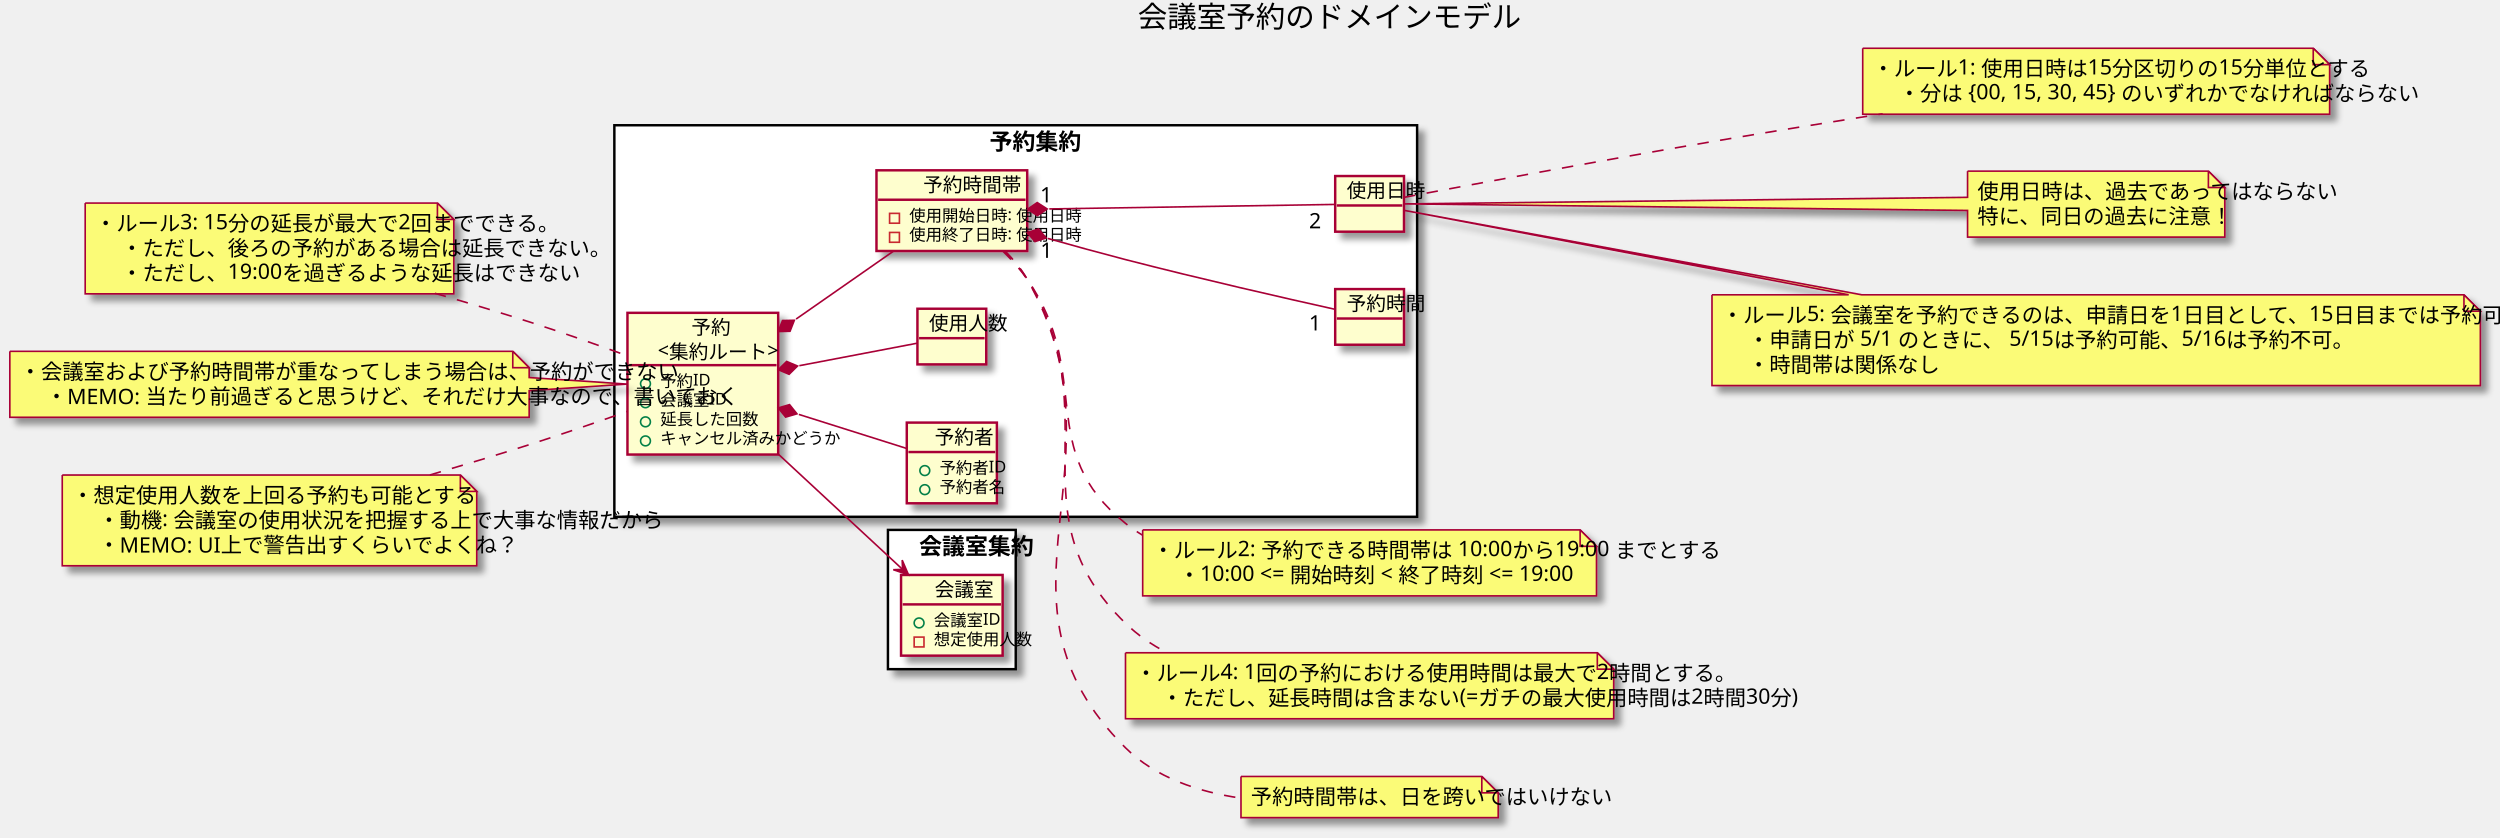
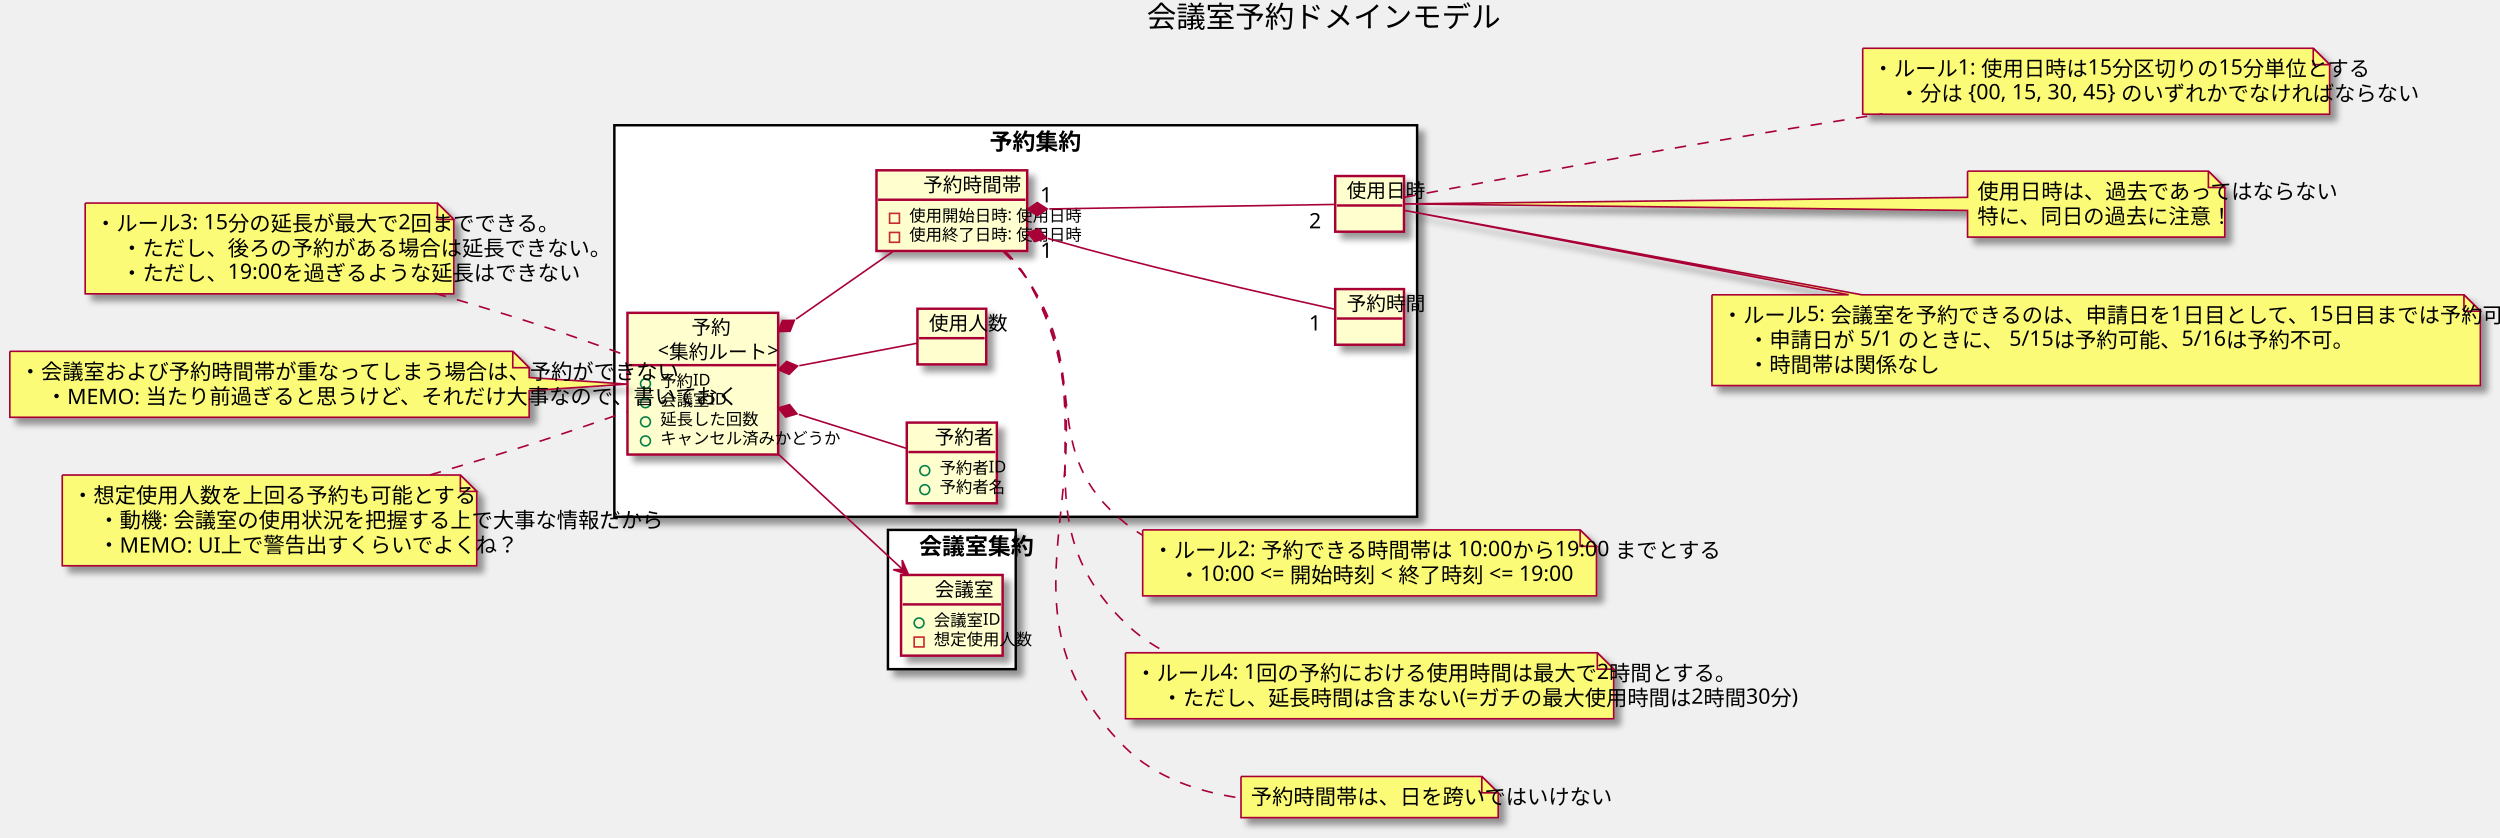
<svg xmlns="http://www.w3.org/2000/svg" contentScriptType="application/ecmascript" contentStyleType="text/css" height="511px" preserveAspectRatio="none" style="width:1526px;height:511px;" version="1.1" viewBox="0 0 1526 511" width="1526px" zoomAndPan="magnify">
  <defs>
-     <filter height="300%" id="ffsr97g3p9l5z" width="300%" x="-1" y="-1">
+     <filter height="300%" id="f1kozjpkpzmzqp" width="300%" x="-1" y="-1">
      <feGaussianBlur result="blurOut" stdDeviation="2.0" />
      <feColorMatrix in="blurOut" result="blurOut2" type="matrix" values="0 0 0 0 0 0 0 0 0 0 0 0 0 0 0 0 0 0 .4 0" />
      <feOffset dx="4.0" dy="4.0" in="blurOut2" result="blurOut3" />
      <feBlend in="SourceGraphic" in2="blurOut3" mode="normal" />
    </filter>
  </defs>
  <g>
-     <text fill="#000000" font-family="sans-serif" font-size="18" lengthAdjust="spacingAndGlyphs" textLength="143" x="694.5" y="16.708">会議室予約のドメインモデル</text>
-     <rect fill="#FFFFFF" filter="url(#ffsr97g3p9l5z)" height="239" style="stroke: #000000; stroke-width: 1.5;" width="490" x="375" y="76.453" />
+     <text fill="#000000" font-family="sans-serif" font-size="18" lengthAdjust="spacingAndGlyphs" textLength="132" x="700" y="16.708">会議室予約ドメインモデル</text>
+     <rect fill="#FFFFFF" filter="url(#f1kozjpkpzmzqp)" height="239" style="stroke: #000000; stroke-width: 1.5;" width="490" x="375" y="76.453" />
    <text fill="#000000" font-family="sans-serif" font-size="14" font-weight="bold" lengthAdjust="spacingAndGlyphs" textLength="32" x="604" y="91.448">予約集約</text>
-     <rect fill="#FFFFFF" filter="url(#ffsr97g3p9l5z)" height="85" style="stroke: #000000; stroke-width: 1.5;" width="78" x="542" y="323.453" />
+     <rect fill="#FFFFFF" filter="url(#f1kozjpkpzmzqp)" height="85" style="stroke: #000000; stroke-width: 1.5;" width="78" x="542" y="323.453" />
    <text fill="#000000" font-family="sans-serif" font-size="14" font-weight="bold" lengthAdjust="spacingAndGlyphs" textLength="40" x="561" y="338.448">会議室集約</text>
-     <rect fill="#FEFECE" filter="url(#ffsr97g3p9l5z)" height="86.5" style="stroke: #A80036; stroke-width: 1.5;" width="92" x="383" y="190.953" />
+     <rect fill="#FEFECE" filter="url(#f1kozjpkpzmzqp)" height="86.5" style="stroke: #A80036; stroke-width: 1.5;" width="92" x="383" y="190.953" />
    <text fill="#000000" font-family="sans-serif" font-size="12" lengthAdjust="spacingAndGlyphs" textLength="14" x="422" y="204.092">予約</text>
    <text fill="#000000" font-family="sans-serif" font-size="12" lengthAdjust="spacingAndGlyphs" textLength="55" x="401.5" y="218.06">&lt;集約ルート&gt;</text>
    <line style="stroke: #A80036; stroke-width: 1.5;" x1="384" x2="474" y1="222.891" y2="222.891" />
    <ellipse cx="394" cy="234.211" fill="none" rx="3" ry="3" style="stroke: #038048; stroke-width: 1.0;" />
    <text fill="#000000" font-family="sans-serif" font-size="10" lengthAdjust="spacingAndGlyphs" textLength="23" x="403" y="236.173">予約ID</text>
    <ellipse cx="394" cy="245.852" fill="none" rx="3" ry="3" style="stroke: #038048; stroke-width: 1.0;" />
    <text fill="#000000" font-family="sans-serif" font-size="10" lengthAdjust="spacingAndGlyphs" textLength="29" x="403" y="247.814">会議室ID</text>
    <ellipse cx="394" cy="257.492" fill="none" rx="3" ry="3" style="stroke: #038048; stroke-width: 1.0;" />
    <text fill="#000000" font-family="sans-serif" font-size="10" lengthAdjust="spacingAndGlyphs" textLength="36" x="403" y="259.454">延長した回数</text>
    <ellipse cx="394" cy="269.133" fill="none" rx="3" ry="3" style="stroke: #038048; stroke-width: 1.0;" />
    <text fill="#000000" font-family="sans-serif" font-size="10" lengthAdjust="spacingAndGlyphs" textLength="66" x="403" y="271.095">キャンセル済みかどうか</text>
-     <rect fill="#FEFECE" filter="url(#ffsr97g3p9l5z)" height="49.25" style="stroke: #A80036; stroke-width: 1.5;" width="55" x="553.5" y="257.953" />
+     <rect fill="#FEFECE" filter="url(#f1kozjpkpzmzqp)" height="49.25" style="stroke: #A80036; stroke-width: 1.5;" width="55" x="553.5" y="257.953" />
    <text fill="#000000" font-family="sans-serif" font-size="12" lengthAdjust="spacingAndGlyphs" textLength="21" x="570.5" y="271.092">予約者</text>
    <line style="stroke: #A80036; stroke-width: 1.5;" x1="554.5" x2="607.5" y1="275.922" y2="275.922" />
    <ellipse cx="564.5" cy="287.242" fill="none" rx="3" ry="3" style="stroke: #038048; stroke-width: 1.0;" />
    <text fill="#000000" font-family="sans-serif" font-size="10" lengthAdjust="spacingAndGlyphs" textLength="29" x="573.5" y="289.204">予約者ID</text>
    <ellipse cx="564.5" cy="298.883" fill="none" rx="3" ry="3" style="stroke: #038048; stroke-width: 1.0;" />
    <text fill="#000000" font-family="sans-serif" font-size="10" lengthAdjust="spacingAndGlyphs" textLength="24" x="573.5" y="300.845">予約者名</text>
-     <rect fill="#FEFECE" filter="url(#ffsr97g3p9l5z)" height="33.969" style="stroke: #A80036; stroke-width: 1.5;" width="42" x="560" y="188.453" />
+     <rect fill="#FEFECE" filter="url(#f1kozjpkpzmzqp)" height="33.969" style="stroke: #A80036; stroke-width: 1.5;" width="42" x="560" y="188.453" />
    <text fill="#000000" font-family="sans-serif" font-size="12" lengthAdjust="spacingAndGlyphs" textLength="28" x="567" y="201.592">使用人数</text>
    <line style="stroke: #A80036; stroke-width: 1.5;" x1="561" x2="601" y1="206.422" y2="206.422" />
-     <rect fill="#FEFECE" filter="url(#ffsr97g3p9l5z)" height="49.25" style="stroke: #A80036; stroke-width: 1.5;" width="92" x="535" y="103.953" />
+     <rect fill="#FEFECE" filter="url(#f1kozjpkpzmzqp)" height="49.25" style="stroke: #A80036; stroke-width: 1.5;" width="92" x="535" y="103.953" />
    <text fill="#000000" font-family="sans-serif" font-size="12" lengthAdjust="spacingAndGlyphs" textLength="35" x="563.5" y="117.092">予約時間帯</text>
    <line style="stroke: #A80036; stroke-width: 1.5;" x1="536" x2="626" y1="121.922" y2="121.922" />
    <rect fill="none" height="6" style="stroke: #C82930; stroke-width: 1.0;" width="6" x="543" y="130.242" />
    <text fill="#000000" font-family="sans-serif" font-size="10" lengthAdjust="spacingAndGlyphs" textLength="66" x="555" y="135.204">使用開始日時: 使用日時</text>
    <rect fill="none" height="6" style="stroke: #C82930; stroke-width: 1.0;" width="6" x="543" y="141.883" />
    <text fill="#000000" font-family="sans-serif" font-size="10" lengthAdjust="spacingAndGlyphs" textLength="66" x="555" y="146.845">使用終了日時: 使用日時</text>
-     <rect fill="#FEFECE" filter="url(#ffsr97g3p9l5z)" height="33.969" style="stroke: #A80036; stroke-width: 1.5;" width="42" x="815" y="176.453" />
+     <rect fill="#FEFECE" filter="url(#f1kozjpkpzmzqp)" height="33.969" style="stroke: #A80036; stroke-width: 1.5;" width="42" x="815" y="176.453" />
    <text fill="#000000" font-family="sans-serif" font-size="12" lengthAdjust="spacingAndGlyphs" textLength="28" x="822" y="189.592">予約時間</text>
    <line style="stroke: #A80036; stroke-width: 1.5;" x1="816" x2="856" y1="194.422" y2="194.422" />
-     <rect fill="#FEFECE" filter="url(#ffsr97g3p9l5z)" height="33.969" style="stroke: #A80036; stroke-width: 1.5;" width="42" x="815" y="107.453" />
+     <rect fill="#FEFECE" filter="url(#f1kozjpkpzmzqp)" height="33.969" style="stroke: #A80036; stroke-width: 1.5;" width="42" x="815" y="107.453" />
    <text fill="#000000" font-family="sans-serif" font-size="12" lengthAdjust="spacingAndGlyphs" textLength="28" x="822" y="120.592">使用日時</text>
    <line style="stroke: #A80036; stroke-width: 1.5;" x1="816" x2="856" y1="125.422" y2="125.422" />
-     <rect fill="#FEFECE" filter="url(#ffsr97g3p9l5z)" height="49.25" style="stroke: #A80036; stroke-width: 1.5;" width="62" x="550" y="350.953" />
+     <rect fill="#FEFECE" filter="url(#f1kozjpkpzmzqp)" height="49.25" style="stroke: #A80036; stroke-width: 1.5;" width="62" x="550" y="350.953" />
    <text fill="#000000" font-family="sans-serif" font-size="12" lengthAdjust="spacingAndGlyphs" textLength="21" x="570.5" y="364.092">会議室</text>
    <line style="stroke: #A80036; stroke-width: 1.5;" x1="551" x2="611" y1="368.922" y2="368.922" />
    <ellipse cx="561" cy="380.242" fill="none" rx="3" ry="3" style="stroke: #038048; stroke-width: 1.0;" />
    <text fill="#000000" font-family="sans-serif" font-size="10" lengthAdjust="spacingAndGlyphs" textLength="29" x="570" y="382.204">会議室ID</text>
    <rect fill="none" height="6" style="stroke: #C82930; stroke-width: 1.0;" width="6" x="558" y="388.883" />
    <text fill="#000000" font-family="sans-serif" font-size="10" lengthAdjust="spacingAndGlyphs" textLength="36" x="570" y="393.845">想定使用人数</text>
-     <path d="M52,123.953 L52,179.352 L277,179.352 L277,133.953 L267,123.953 L52,123.953 " fill="#FBFB77" filter="url(#ffsr97g3p9l5z)" style="stroke: #A80036; stroke-width: 1.0;" />
+     <path d="M52,123.953 L52,179.352 L277,179.352 L277,133.953 L267,123.953 L52,123.953 " fill="#FBFB77" filter="url(#f1kozjpkpzmzqp)" style="stroke: #A80036; stroke-width: 1.0;" />
    <path d="M267,123.953 L267,133.953 L277,133.953 L267,123.953 " fill="#FBFB77" style="stroke: #A80036; stroke-width: 1.0;" />
    <text fill="#000000" font-family="sans-serif" font-size="13" lengthAdjust="spacingAndGlyphs" textLength="192" x="58" y="141.02">・ルール3: 15分の延長が最大で2回までできる。</text>
    <text fill="#000000" font-family="sans-serif" font-size="13" lengthAdjust="spacingAndGlyphs" textLength="184" x="74" y="156.153">・ただし、後ろの予約がある場合は延長できない。</text>
    <text fill="#000000" font-family="sans-serif" font-size="13" lengthAdjust="spacingAndGlyphs" textLength="188" x="74" y="171.286">・ただし、19:00を過ぎるような延長はできない</text>
-     <path d="M6,214.453 L6,254.719 A0,0 0 0 0 6,254.719 L323,254.719 A0,0 0 0 0 323,254.719 L323,238.453 L382.762,234.453 L323,230.453 L323,224.453 L313,214.453 L6,214.453 A0,0 0 0 0 6,214.453 " fill="#FBFB77" filter="url(#ffsr97g3p9l5z)" style="stroke: #A80036; stroke-width: 1.0;" />
+     <path d="M6,214.453 L6,254.719 A0,0 0 0 0 6,254.719 L323,254.719 A0,0 0 0 0 323,254.719 L323,238.453 L382.762,234.453 L323,230.453 L323,224.453 L313,214.453 L6,214.453 A0,0 0 0 0 6,214.453 " fill="#FBFB77" filter="url(#f1kozjpkpzmzqp)" style="stroke: #A80036; stroke-width: 1.0;" />
    <path d="M313,214.453 L313,224.453 L323,224.453 L313,214.453 " fill="#FBFB77" style="stroke: #A80036; stroke-width: 1.0;" />
    <text fill="#000000" font-family="sans-serif" font-size="13" lengthAdjust="spacingAndGlyphs" textLength="248" x="12" y="231.52">・会議室および予約時間帯が重なってしまう場合は、予約ができない</text>
    <text fill="#000000" font-family="sans-serif" font-size="13" lengthAdjust="spacingAndGlyphs" textLength="280" x="28" y="246.653">・MEMO: 当たり前過ぎると思うけど、それだけ大事なので、書いておく</text>
-     <path d="M38,289.953 L38,345.352 L291,345.352 L291,299.953 L281,289.953 L38,289.953 " fill="#FBFB77" filter="url(#ffsr97g3p9l5z)" style="stroke: #A80036; stroke-width: 1.0;" />
+     <path d="M38,289.953 L38,345.352 L291,345.352 L291,299.953 L281,289.953 L38,289.953 " fill="#FBFB77" filter="url(#f1kozjpkpzmzqp)" style="stroke: #A80036; stroke-width: 1.0;" />
    <path d="M281,289.953 L281,299.953 L291,299.953 L281,289.953 " fill="#FBFB77" style="stroke: #A80036; stroke-width: 1.0;" />
    <text fill="#000000" font-family="sans-serif" font-size="13" lengthAdjust="spacingAndGlyphs" textLength="152" x="44" y="307.02">・想定使用人数を上回る予約も可能とする</text>
    <text fill="#000000" font-family="sans-serif" font-size="13" lengthAdjust="spacingAndGlyphs" textLength="216" x="60" y="322.153">・動機: 会議室の使用状況を把握する上で大事な情報だから</text>
    <text fill="#000000" font-family="sans-serif" font-size="13" lengthAdjust="spacingAndGlyphs" textLength="181" x="60" y="337.286">・MEMO: UI上で警告出すくらいでよくね？</text>
-     <path d="M697.5,323.453 L697.5,363.719 L974.5,363.719 L974.5,333.453 L964.5,323.453 L697.5,323.453 " fill="#FBFB77" filter="url(#ffsr97g3p9l5z)" style="stroke: #A80036; stroke-width: 1.0;" />
+     <path d="M697.5,323.453 L697.5,363.719 L974.5,363.719 L974.5,333.453 L964.5,323.453 L697.5,323.453 " fill="#FBFB77" filter="url(#f1kozjpkpzmzqp)" style="stroke: #A80036; stroke-width: 1.0;" />
    <path d="M964.5,323.453 L964.5,333.453 L974.5,333.453 L964.5,323.453 " fill="#FBFB77" style="stroke: #A80036; stroke-width: 1.0;" />
    <text fill="#000000" font-family="sans-serif" font-size="13" lengthAdjust="spacingAndGlyphs" textLength="256" x="703.5" y="340.52">・ルール2: 予約できる時間帯は 10:00から19:00 までとする</text>
    <text fill="#000000" font-family="sans-serif" font-size="13" lengthAdjust="spacingAndGlyphs" textLength="223" x="719.5" y="355.653">・10:00 &lt;= 開始時刻 &lt; 終了時刻 &lt;= 19:00</text>
-     <path d="M687,398.453 L687,438.719 L985,438.719 L985,408.453 L975,398.453 L687,398.453 " fill="#FBFB77" filter="url(#ffsr97g3p9l5z)" style="stroke: #A80036; stroke-width: 1.0;" />
+     <path d="M687,398.453 L687,438.719 L985,438.719 L985,408.453 L975,398.453 L687,398.453 " fill="#FBFB77" filter="url(#f1kozjpkpzmzqp)" style="stroke: #A80036; stroke-width: 1.0;" />
    <path d="M975,398.453 L975,408.453 L985,408.453 L975,398.453 " fill="#FBFB77" style="stroke: #A80036; stroke-width: 1.0;" />
    <text fill="#000000" font-family="sans-serif" font-size="13" lengthAdjust="spacingAndGlyphs" textLength="240" x="693" y="415.52">・ルール4: 1回の予約における使用時間は最大で2時間とする。</text>
    <text fill="#000000" font-family="sans-serif" font-size="13" lengthAdjust="spacingAndGlyphs" textLength="261" x="709" y="430.653">・ただし、延長時間は含まない(=ガチの最大使用時間は2時間30分)</text>
-     <path d="M757.5,473.953 L757.5,499.086 L914.5,499.086 L914.5,483.953 L904.5,473.953 L757.5,473.953 " fill="#FBFB77" filter="url(#ffsr97g3p9l5z)" style="stroke: #A80036; stroke-width: 1.0;" />
+     <path d="M757.5,473.953 L757.5,499.086 L914.5,499.086 L914.5,483.953 L904.5,473.953 L757.5,473.953 " fill="#FBFB77" filter="url(#f1kozjpkpzmzqp)" style="stroke: #A80036; stroke-width: 1.0;" />
    <path d="M904.5,473.953 L904.5,483.953 L914.5,483.953 L904.5,473.953 " fill="#FBFB77" style="stroke: #A80036; stroke-width: 1.0;" />
    <text fill="#000000" font-family="sans-serif" font-size="13" lengthAdjust="spacingAndGlyphs" textLength="136" x="763.5" y="491.02">予約時間帯は、日を跨いではいけない</text>
-     <path d="M1137,29.453 L1137,69.719 L1422,69.719 L1422,39.453 L1412,29.453 L1137,29.453 " fill="#FBFB77" filter="url(#ffsr97g3p9l5z)" style="stroke: #A80036; stroke-width: 1.0;" />
+     <path d="M1137,29.453 L1137,69.719 L1422,69.719 L1422,39.453 L1412,29.453 L1137,29.453 " fill="#FBFB77" filter="url(#f1kozjpkpzmzqp)" style="stroke: #A80036; stroke-width: 1.0;" />
    <path d="M1412,29.453 L1412,39.453 L1422,39.453 L1412,29.453 " fill="#FBFB77" style="stroke: #A80036; stroke-width: 1.0;" />
    <text fill="#000000" font-family="sans-serif" font-size="13" lengthAdjust="spacingAndGlyphs" textLength="208" x="1143" y="46.52">・ルール1: 使用日時は15分区切りの15分単位とする</text>
    <text fill="#000000" font-family="sans-serif" font-size="13" lengthAdjust="spacingAndGlyphs" textLength="248" x="1159" y="61.653">・分は {00, 15, 30, 45} のいずれかでなければならない</text>
-     <path d="M1201,104.453 L1201,120.453 L857.093,124.453 L1201,128.453 L1201,144.719 A0,0 0 0 0 1201,144.719 L1358,144.719 A0,0 0 0 0 1358,144.719 L1358,114.453 L1348,104.453 L1201,104.453 A0,0 0 0 0 1201,104.453 " fill="#FBFB77" filter="url(#ffsr97g3p9l5z)" style="stroke: #A80036; stroke-width: 1.0;" />
+     <path d="M1201,104.453 L1201,120.453 L857.093,124.453 L1201,128.453 L1201,144.719 A0,0 0 0 0 1201,144.719 L1358,144.719 A0,0 0 0 0 1358,144.719 L1358,114.453 L1348,104.453 L1201,104.453 A0,0 0 0 0 1201,104.453 " fill="#FBFB77" filter="url(#f1kozjpkpzmzqp)" style="stroke: #A80036; stroke-width: 1.0;" />
    <path d="M1348,104.453 L1348,114.453 L1358,114.453 L1348,104.453 " fill="#FBFB77" style="stroke: #A80036; stroke-width: 1.0;" />
    <text fill="#000000" font-family="sans-serif" font-size="13" lengthAdjust="spacingAndGlyphs" textLength="136" x="1207" y="121.52">使用日時は、過去であってはならない</text>
    <text fill="#000000" font-family="sans-serif" font-size="13" lengthAdjust="spacingAndGlyphs" textLength="96" x="1207" y="136.653">特に、同日の過去に注意！</text>
-     <path d="M1045,179.953 L1045,235.352 A0,0 0 0 0 1045,235.352 L1514,235.352 A0,0 0 0 0 1514,235.352 L1514,189.953 L1504,179.953 L1136.428,179.953 L857.093,128.4 L1128.428,179.953 L1045,179.953 A0,0 0 0 0 1045,179.953 " fill="#FBFB77" filter="url(#ffsr97g3p9l5z)" style="stroke: #A80036; stroke-width: 1.0;" />
+     <path d="M1045,179.953 L1045,235.352 A0,0 0 0 0 1045,235.352 L1514,235.352 A0,0 0 0 0 1514,235.352 L1514,189.953 L1504,179.953 L1136.428,179.953 L857.093,128.4 L1128.428,179.953 L1045,179.953 A0,0 0 0 0 1045,179.953 " fill="#FBFB77" filter="url(#f1kozjpkpzmzqp)" style="stroke: #A80036; stroke-width: 1.0;" />
    <path d="M1504,179.953 L1504,189.953 L1514,189.953 L1504,179.953 " fill="#FBFB77" style="stroke: #A80036; stroke-width: 1.0;" />
    <text fill="#000000" font-family="sans-serif" font-size="13" lengthAdjust="spacingAndGlyphs" textLength="448" x="1051" y="197.02">・ルール5: 会議室を予約できるのは、申請日を1日目として、15日目までは予約可能とする。土日や祝日は考慮しない。</text>
    <text fill="#000000" font-family="sans-serif" font-size="13" lengthAdjust="spacingAndGlyphs" textLength="264" x="1067" y="212.153">・申請日が 5/1 のときに、 5/15は予約可能、5/16は予約不可。</text>
    <text fill="#000000" font-family="sans-serif" font-size="13" lengthAdjust="spacingAndGlyphs" textLength="72" x="1067" y="227.286">・時間帯は関係なし</text>
    <path d="M475.017,277.14 C499.632,299.974 529.244,327.443 550.903,347.534 " fill="none" id="c1-会議室" style="stroke: #A80036; stroke-width: 1.0;" />
    <polygon fill="#A80036" points="554.579,350.944,550.701,341.891,550.913,347.544,545.261,347.756,554.579,350.944" style="stroke: #A80036; stroke-width: 1.0;" />
    <path d="M487.63,252.968 C510.192,260.093 534.912,267.899 553.245,273.688 " fill="none" id="c1-予約者" style="stroke: #A80036; stroke-width: 1.0;" />
    <polygon fill="#A80036" points="475.017,248.985,479.534,254.606,486.461,252.599,481.943,246.977,475.017,248.985" style="stroke: #A80036; stroke-width: 1.0;" />
    <path d="M487.915,223.213 C513.162,218.396 541.062,213.073 559.671,209.522 " fill="none" id="c1-使用人数" style="stroke: #A80036; stroke-width: 1.0;" />
    <polygon fill="#A80036" points="475.017,225.673,481.661,228.478,486.805,223.424,480.161,220.62,475.017,225.673" style="stroke: #A80036; stroke-width: 1.0;" />
    <path d="M485.94,194.745 C506.021,180.741 528,165.414 545.761,153.028 " fill="none" id="c1-予約時間帯" style="stroke: #A80036; stroke-width: 1.0;" />
    <polygon fill="#A80036" points="475.017,202.362,482.227,202.211,484.86,195.498,477.651,195.649,475.017,202.362" style="stroke: #A80036; stroke-width: 1.0;" />
    <path d="M640.484,127.52 C696.469,126.642 777.19,125.376 814.987,124.783 " fill="none" id="予約時間帯-使用日時" style="stroke: #A80036; stroke-width: 1.0;" />
    <polygon fill="#A80036" points="627.179,127.729,633.241,131.634,639.177,127.54,633.115,123.635,627.179,127.729" style="stroke: #A80036; stroke-width: 1.0;" />
    <text fill="#000000" font-family="sans-serif" font-size="13" lengthAdjust="spacingAndGlyphs" textLength="8" x="634.862" y="123.527">1</text>
    <text fill="#000000" font-family="sans-serif" font-size="13" lengthAdjust="spacingAndGlyphs" textLength="8" x="799.014" y="139.371">2</text>
    <path d="M639.63,145.556 C655.006,149.901 671.595,154.466 687,158.453 C732.275,170.171 785.723,182.32 814.706,188.768 " fill="none" id="予約時間帯-予約時間" style="stroke: #A80036; stroke-width: 1.0;" />
    <polygon fill="#A80036" points="627.053,141.975,631.728,147.465,638.594,145.261,633.919,139.771,627.053,141.975" style="stroke: #A80036; stroke-width: 1.0;" />
    <text fill="#000000" font-family="sans-serif" font-size="13" lengthAdjust="spacingAndGlyphs" textLength="8" x="635.03" y="157.383">1</text>
    <text fill="#000000" font-family="sans-serif" font-size="13" lengthAdjust="spacingAndGlyphs" textLength="8" x="798.96" y="201.723">1</text>
    <path d="M265.425,179.001 C284.613,184.551 304.478,190.511 323,196.453 C342.732,202.783 364.297,210.386 382.794,217.123 " fill="none" id="GMN17-c1" style="stroke: #A80036; stroke-width: 1.0; stroke-dasharray: 7.0,7.0;" />
    <path d="M262.404,289.926 C282.506,284.026 303.485,277.686 323,271.453 C342.682,265.167 364.238,257.743 382.742,251.201 " fill="none" id="GMN23-c1" style="stroke: #A80036; stroke-width: 1.0; stroke-dasharray: 7.0,7.0;" />
    <path d="M612.203,153.364 C617.595,158.617 622.807,164.412 627,170.453 C667.711,229.097 631.214,274.906 687,319.453 C690.276,322.069 693.724,324.452 697.311,326.62 " fill="none" id="予約時間帯-GMN26" style="stroke: #A80036; stroke-width: 1.0; stroke-dasharray: 7.0,7.0;" />
    <path d="M612.722,153.023 C618.067,158.308 623.128,164.202 627,170.453 C678.113,252.974 617.388,312.804 687,380.453 C694.371,387.616 702.894,393.484 712.058,398.284 " fill="none" id="予約時間帯-GMN29" style="stroke: #A80036; stroke-width: 1.0; stroke-dasharray: 7.0,7.0;" />
    <path d="M613.556,153.275 C618.689,158.461 623.461,164.255 627,170.453 C691.399,283.241 594.791,364.988 687,456.453 C705.453,474.757 731.764,483.417 757.155,487.144 " fill="none" id="予約時間帯-GMN32" style="stroke: #A80036; stroke-width: 1.0; stroke-dasharray: 7.0,7.0;" />
    <path d="M857.034,120.461 C894.683,113.352 976.099,98.151 1045,86.453 C1078.726,80.727 1115.233,74.825 1149.173,69.462 " fill="none" id="使用日時-GMN35" style="stroke: #A80036; stroke-width: 1.0; stroke-dasharray: 7.0,7.0;" />
  </g>
</svg>
